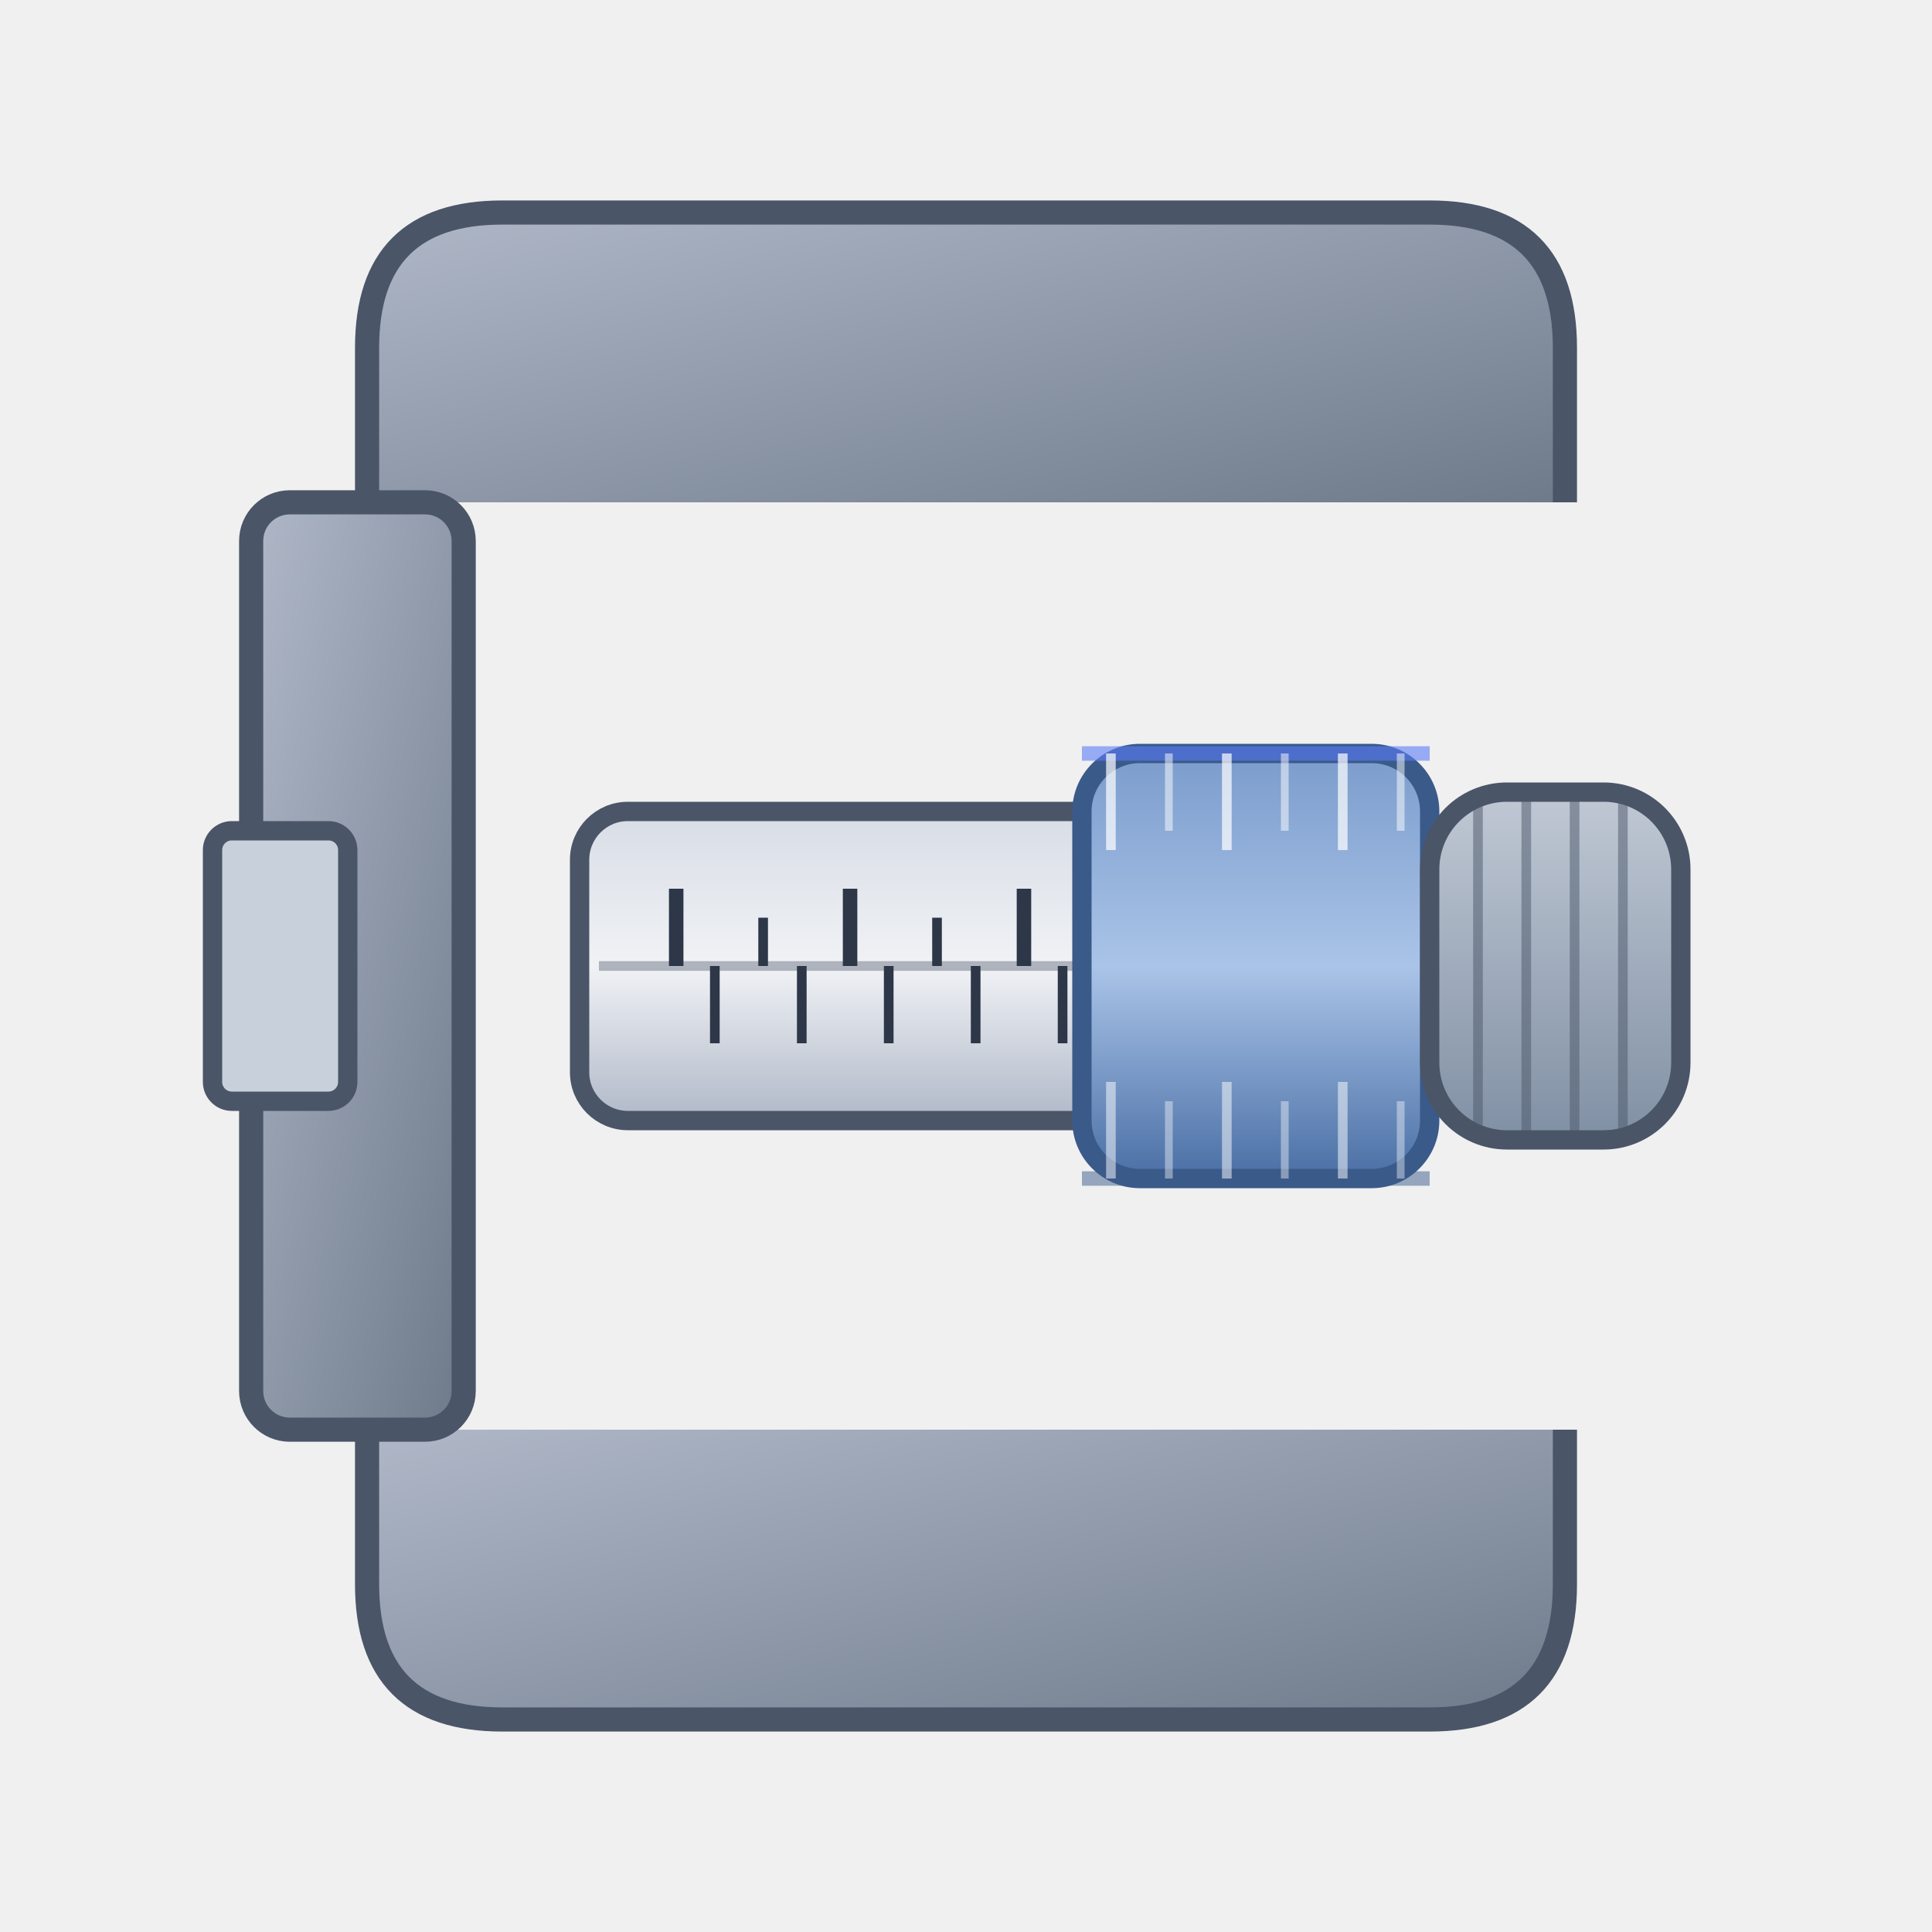
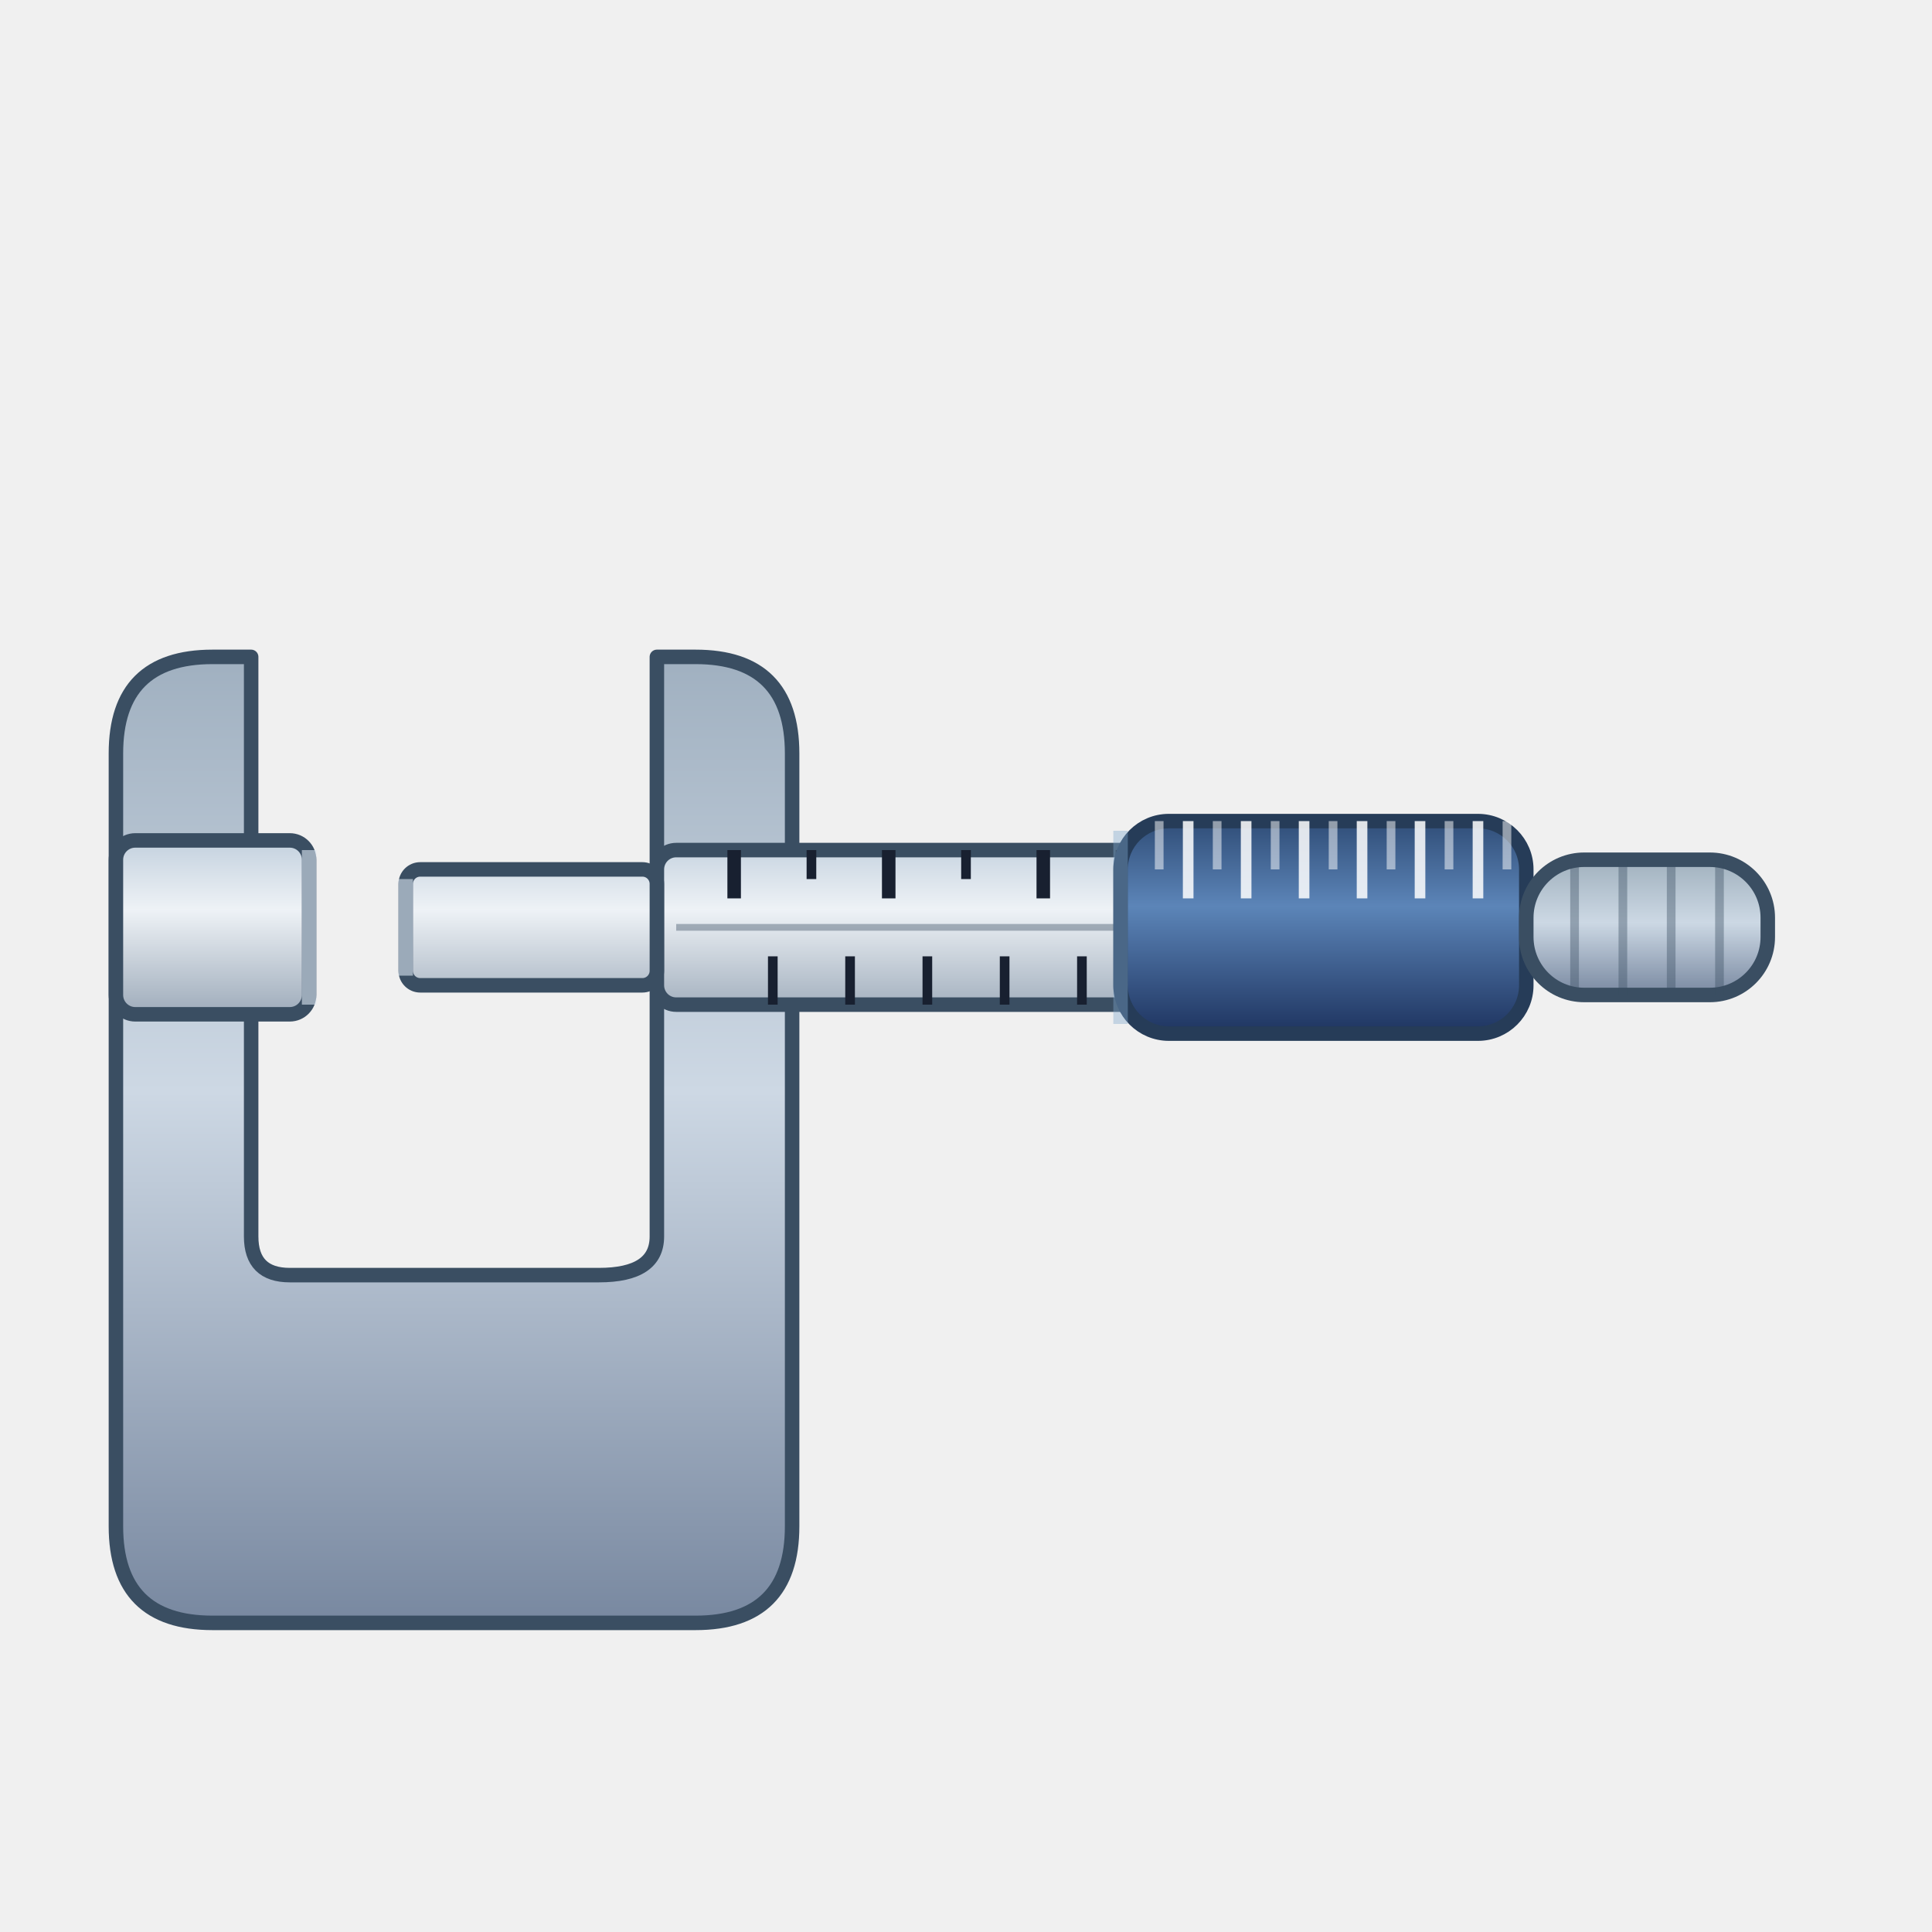
<svg xmlns="http://www.w3.org/2000/svg" width="200" height="200" viewBox="0 0 200 200">
  <defs>
-     <linearGradient id="frameGrad" x1="0" y1="0" x2="1" y2="1">
-       <stop offset="0%" stop-color="#b0b8c8" />
-       <stop offset="100%" stop-color="#6e7a8a" />
+     <linearGradient id="g-frame" x1="12" y1="68" x2="12" y2="168" gradientUnits="userSpaceOnUse">
+       <stop offset="0%" stop-color="#a0b0c0" />
+       <stop offset="45%" stop-color="#cdd8e4" />
+       <stop offset="100%" stop-color="#7888a0" />
    </linearGradient>
-     <linearGradient id="barrelGrad" x1="0" y1="0" x2="0" y2="1">
-       <stop offset="0%" stop-color="#d8dde6" />
-       <stop offset="50%" stop-color="#f0f2f5" />
-       <stop offset="100%" stop-color="#b0b8c8" />
+     <linearGradient id="g-chrome" x1="0" y1="85" x2="0" y2="108" gradientUnits="userSpaceOnUse">
+       <stop offset="0%" stop-color="#b8c8d8" />
+       <stop offset="40%" stop-color="#eef2f6" />
+       <stop offset="100%" stop-color="#8898aa" />
    </linearGradient>
-     <linearGradient id="thimbleGrad" x1="0" y1="0" x2="0" y2="1">
-       <stop offset="0%" stop-color="#7b9ccc" />
-       <stop offset="50%" stop-color="#aac4e8" />
-       <stop offset="100%" stop-color="#4a6fa5" />
+     <linearGradient id="g-thimble" x1="0" y1="85" x2="0" y2="107" gradientUnits="userSpaceOnUse">
+       <stop offset="0%" stop-color="#304e78" />
+       <stop offset="40%" stop-color="#5c85b8" />
+       <stop offset="100%" stop-color="#1e3460" />
    </linearGradient>
-     <linearGradient id="ratchetGrad" x1="0" y1="0" x2="0" y2="1">
-       <stop offset="0%" stop-color="#c0c8d4" />
-       <stop offset="100%" stop-color="#8090a4" />
+     <linearGradient id="g-ratchet" x1="0" y1="88" x2="0" y2="103" gradientUnits="userSpaceOnUse">
+       <stop offset="0%" stop-color="#9aabb8" />
+       <stop offset="50%" stop-color="#ccd8e4" />
+       <stop offset="100%" stop-color="#7888a0" />
    </linearGradient>
  </defs>
-   <path d="M 38 52 L 38 36 Q 38 22 52 22 L 148 22 Q 162 22 162 36 L 162 52" fill="url(#frameGrad)" stroke="#4a5568" stroke-width="2.5" stroke-linejoin="round" />
-   <path d="M 38 148 L 38 164 Q 38 178 52 178 L 148 178 Q 162 178 162 164 L 162 148" fill="url(#frameGrad)" stroke="#4a5568" stroke-width="2.5" stroke-linejoin="round" />
-   <rect x="26" y="52" width="22" height="96" rx="4" fill="url(#frameGrad)" stroke="#4a5568" stroke-width="2.5" />
-   <rect x="22" y="86" width="14" height="28" rx="2" fill="#c8d0dc" stroke="#4a5568" stroke-width="2" />
-   <rect x="112" y="93" width="46" height="14" rx="2" fill="#d0d8e4" stroke="#4a5568" stroke-width="1.5" />
-   <rect x="112" y="89" width="8" height="22" rx="1.5" fill="#b8c4d0" stroke="#4a5568" stroke-width="1.5" />
-   <rect x="60" y="84" width="62" height="32" rx="5" fill="url(#barrelGrad)" stroke="#4a5568" stroke-width="2" />
-   <line x1="62" y1="100" x2="120" y2="100" stroke="#4a5568" stroke-width="1" opacity="0.4" />
-   <line x1="70" y1="100" x2="70" y2="92" stroke="#2d3748" stroke-width="1.5" />
-   <line x1="79" y1="100" x2="79" y2="95" stroke="#2d3748" stroke-width="1" />
-   <line x1="88" y1="100" x2="88" y2="92" stroke="#2d3748" stroke-width="1.5" />
-   <line x1="97" y1="100" x2="97" y2="95" stroke="#2d3748" stroke-width="1" />
-   <line x1="106" y1="100" x2="106" y2="92" stroke="#2d3748" stroke-width="1.5" />
-   <line x1="115" y1="100" x2="115" y2="95" stroke="#2d3748" stroke-width="1" />
-   <line x1="74" y1="100" x2="74" y2="108" stroke="#2d3748" stroke-width="1" />
-   <line x1="83" y1="100" x2="83" y2="108" stroke="#2d3748" stroke-width="1" />
-   <line x1="92" y1="100" x2="92" y2="108" stroke="#2d3748" stroke-width="1" />
-   <line x1="101" y1="100" x2="101" y2="108" stroke="#2d3748" stroke-width="1" />
-   <line x1="110" y1="100" x2="110" y2="108" stroke="#2d3748" stroke-width="1" />
-   <rect x="112" y="78" width="36" height="44" rx="6" fill="url(#thimbleGrad)" stroke="#3a5a8a" stroke-width="2" />
-   <line x1="112" y1="78" x2="148" y2="78" stroke="#5b7cf6" stroke-width="1.5" opacity="0.6" />
-   <line x1="112" y1="122" x2="148" y2="122" stroke="#3a5a8a" stroke-width="1.5" opacity="0.5" />
-   <line x1="115" y1="78" x2="115" y2="88" stroke="white" stroke-width="1" opacity="0.7" />
-   <line x1="121" y1="78" x2="121" y2="86" stroke="white" stroke-width="0.8" opacity="0.5" />
-   <line x1="127" y1="78" x2="127" y2="88" stroke="white" stroke-width="1" opacity="0.7" />
-   <line x1="133" y1="78" x2="133" y2="86" stroke="white" stroke-width="0.8" opacity="0.5" />
-   <line x1="139" y1="78" x2="139" y2="88" stroke="white" stroke-width="1" opacity="0.7" />
-   <line x1="145" y1="78" x2="145" y2="86" stroke="white" stroke-width="0.8" opacity="0.5" />
-   <line x1="115" y1="112" x2="115" y2="122" stroke="white" stroke-width="1" opacity="0.5" />
-   <line x1="121" y1="114" x2="121" y2="122" stroke="white" stroke-width="0.8" opacity="0.4" />
-   <line x1="127" y1="112" x2="127" y2="122" stroke="white" stroke-width="1" opacity="0.5" />
-   <line x1="133" y1="114" x2="133" y2="122" stroke="white" stroke-width="0.8" opacity="0.4" />
-   <line x1="139" y1="112" x2="139" y2="122" stroke="white" stroke-width="1" opacity="0.5" />
-   <line x1="145" y1="114" x2="145" y2="122" stroke="white" stroke-width="0.8" opacity="0.4" />
-   <rect x="148" y="82" width="26" height="36" rx="8" fill="url(#ratchetGrad)" stroke="#4a5568" stroke-width="2" />
-   <line x1="153" y1="82" x2="153" y2="118" stroke="#4a5568" stroke-width="1" opacity="0.5" />
-   <line x1="158" y1="82" x2="158" y2="118" stroke="#4a5568" stroke-width="1" opacity="0.5" />
-   <line x1="163" y1="82" x2="163" y2="118" stroke="#4a5568" stroke-width="1" opacity="0.5" />
-   <line x1="168" y1="82" x2="168" y2="118" stroke="#4a5568" stroke-width="1" opacity="0.5" />
+   <path fill-rule="evenodd" fill="url(#g-frame)" stroke="none" d="     M 22,68 L 72,68 Q 82,68 82,78 L 82,158 Q 82,168 72,168     L 22,168 Q 12,168 12,158 L 12,78 Q 12,68 22,68 Z     M 26,68 L 68,68 L 68,128 Q 68,132 64,132     L 30,132 Q 26,132 26,128 Z   " />
+   <path fill="none" stroke="#3a4e62" stroke-width="1.5" stroke-linejoin="round" stroke-linecap="round" d="M 22,68 L 26,68            L 26,128 Q 26,132 30,132 L 62,132 Q 68,132 68,128 L 68,68            L 72,68 Q 82,68 82,78            L 82,158 Q 82,168 72,168 L 22,168 Q 12,168 12,158 L 12,78 Q 12,68 22,68 Z" />
+   <rect x="68" y="88" width="64" height="16" rx="2" fill="url(#g-chrome)" stroke="#3a4e62" stroke-width="1.5" />
+   <line x1="70" y1="96" x2="130" y2="96" stroke="#3a4e62" stroke-width="0.7" opacity="0.4" />
+   <line x1="76" y1="88" x2="76" y2="93" stroke="#182030" stroke-width="1.4" />
+   <line x1="84" y1="88" x2="84" y2="91" stroke="#182030" stroke-width="1.0" />
+   <line x1="92" y1="88" x2="92" y2="93" stroke="#182030" stroke-width="1.4" />
+   <line x1="100" y1="88" x2="100" y2="91" stroke="#182030" stroke-width="1.0" />
+   <line x1="108" y1="88" x2="108" y2="93" stroke="#182030" stroke-width="1.4" />
+   <line x1="116" y1="88" x2="116" y2="91" stroke="#182030" stroke-width="1.0" />
+   <line x1="124" y1="88" x2="124" y2="93" stroke="#182030" stroke-width="1.4" />
+   <line x1="130" y1="88" x2="130" y2="91" stroke="#182030" stroke-width="1.0" />
+   <line x1="80" y1="99" x2="80" y2="104" stroke="#182030" stroke-width="1.0" />
+   <line x1="88" y1="99" x2="88" y2="104" stroke="#182030" stroke-width="1.0" />
+   <line x1="96" y1="99" x2="96" y2="104" stroke="#182030" stroke-width="1.0" />
+   <line x1="104" y1="99" x2="104" y2="104" stroke="#182030" stroke-width="1.0" />
+   <line x1="112" y1="99" x2="112" y2="104" stroke="#182030" stroke-width="1.0" />
+   <line x1="120" y1="99" x2="120" y2="104" stroke="#182030" stroke-width="1.0" />
+   <line x1="128" y1="99" x2="128" y2="104" stroke="#182030" stroke-width="1.0" />
+   <rect x="12" y="87" width="20" height="18" rx="2" fill="url(#g-chrome)" stroke="#3a4e62" stroke-width="1.5" />
+   <line x1="32" y1="88" x2="32" y2="104" stroke="#dce8f4" stroke-width="1.5" opacity="0.6" />
+   <rect x="42" y="90" width="26" height="12" rx="1.5" fill="url(#g-chrome)" stroke="#3a4e62" stroke-width="1.5" />
+   <line x1="42" y1="91" x2="42" y2="101" stroke="#dce8f4" stroke-width="1.5" opacity="0.6" />
+   <rect x="116" y="85" width="42" height="22" rx="5" fill="url(#g-thimble)" stroke="#263c58" stroke-width="1.5" />
+   <line x1="116" y1="86" x2="116" y2="106" stroke="#80a8cc" stroke-width="1.5" opacity="0.4" />
+   <line x1="120" y1="85" x2="120" y2="90" stroke="rgba(255,255,255,0.5)" stroke-width="0.9" />
+   <line x1="123" y1="85" x2="123" y2="93" stroke="rgba(255,255,255,0.85)" stroke-width="1.1" />
+   <line x1="126" y1="85" x2="126" y2="90" stroke="rgba(255,255,255,0.5)" stroke-width="0.9" />
+   <line x1="129" y1="85" x2="129" y2="93" stroke="rgba(255,255,255,0.85)" stroke-width="1.1" />
+   <line x1="132" y1="85" x2="132" y2="90" stroke="rgba(255,255,255,0.5)" stroke-width="0.9" />
+   <line x1="135" y1="85" x2="135" y2="93" stroke="rgba(255,255,255,0.85)" stroke-width="1.1" />
+   <line x1="138" y1="85" x2="138" y2="90" stroke="rgba(255,255,255,0.5)" stroke-width="0.9" />
+   <line x1="141" y1="85" x2="141" y2="93" stroke="rgba(255,255,255,0.85)" stroke-width="1.1" />
+   <line x1="144" y1="85" x2="144" y2="90" stroke="rgba(255,255,255,0.5)" stroke-width="0.9" />
+   <line x1="147" y1="85" x2="147" y2="93" stroke="rgba(255,255,255,0.85)" stroke-width="1.1" />
+   <line x1="150" y1="85" x2="150" y2="90" stroke="rgba(255,255,255,0.5)" stroke-width="0.9" />
+   <line x1="153" y1="85" x2="153" y2="93" stroke="rgba(255,255,255,0.85)" stroke-width="1.1" />
+   <line x1="156" y1="85" x2="156" y2="90" stroke="rgba(255,255,255,0.5)" stroke-width="0.9" />
+   <rect x="158" y="89" width="25" height="14" rx="6" fill="url(#g-ratchet)" stroke="#3a4e62" stroke-width="1.5" />
+   <line x1="163" y1="89" x2="163" y2="103" stroke="#3a4e62" stroke-width="0.9" opacity="0.4" />
+   <line x1="168" y1="89" x2="168" y2="103" stroke="#3a4e62" stroke-width="0.9" opacity="0.4" />
+   <line x1="173" y1="89" x2="173" y2="103" stroke="#3a4e62" stroke-width="0.9" opacity="0.4" />
+   <line x1="178" y1="89" x2="178" y2="103" stroke="#3a4e62" stroke-width="0.9" opacity="0.4" />
</svg>
